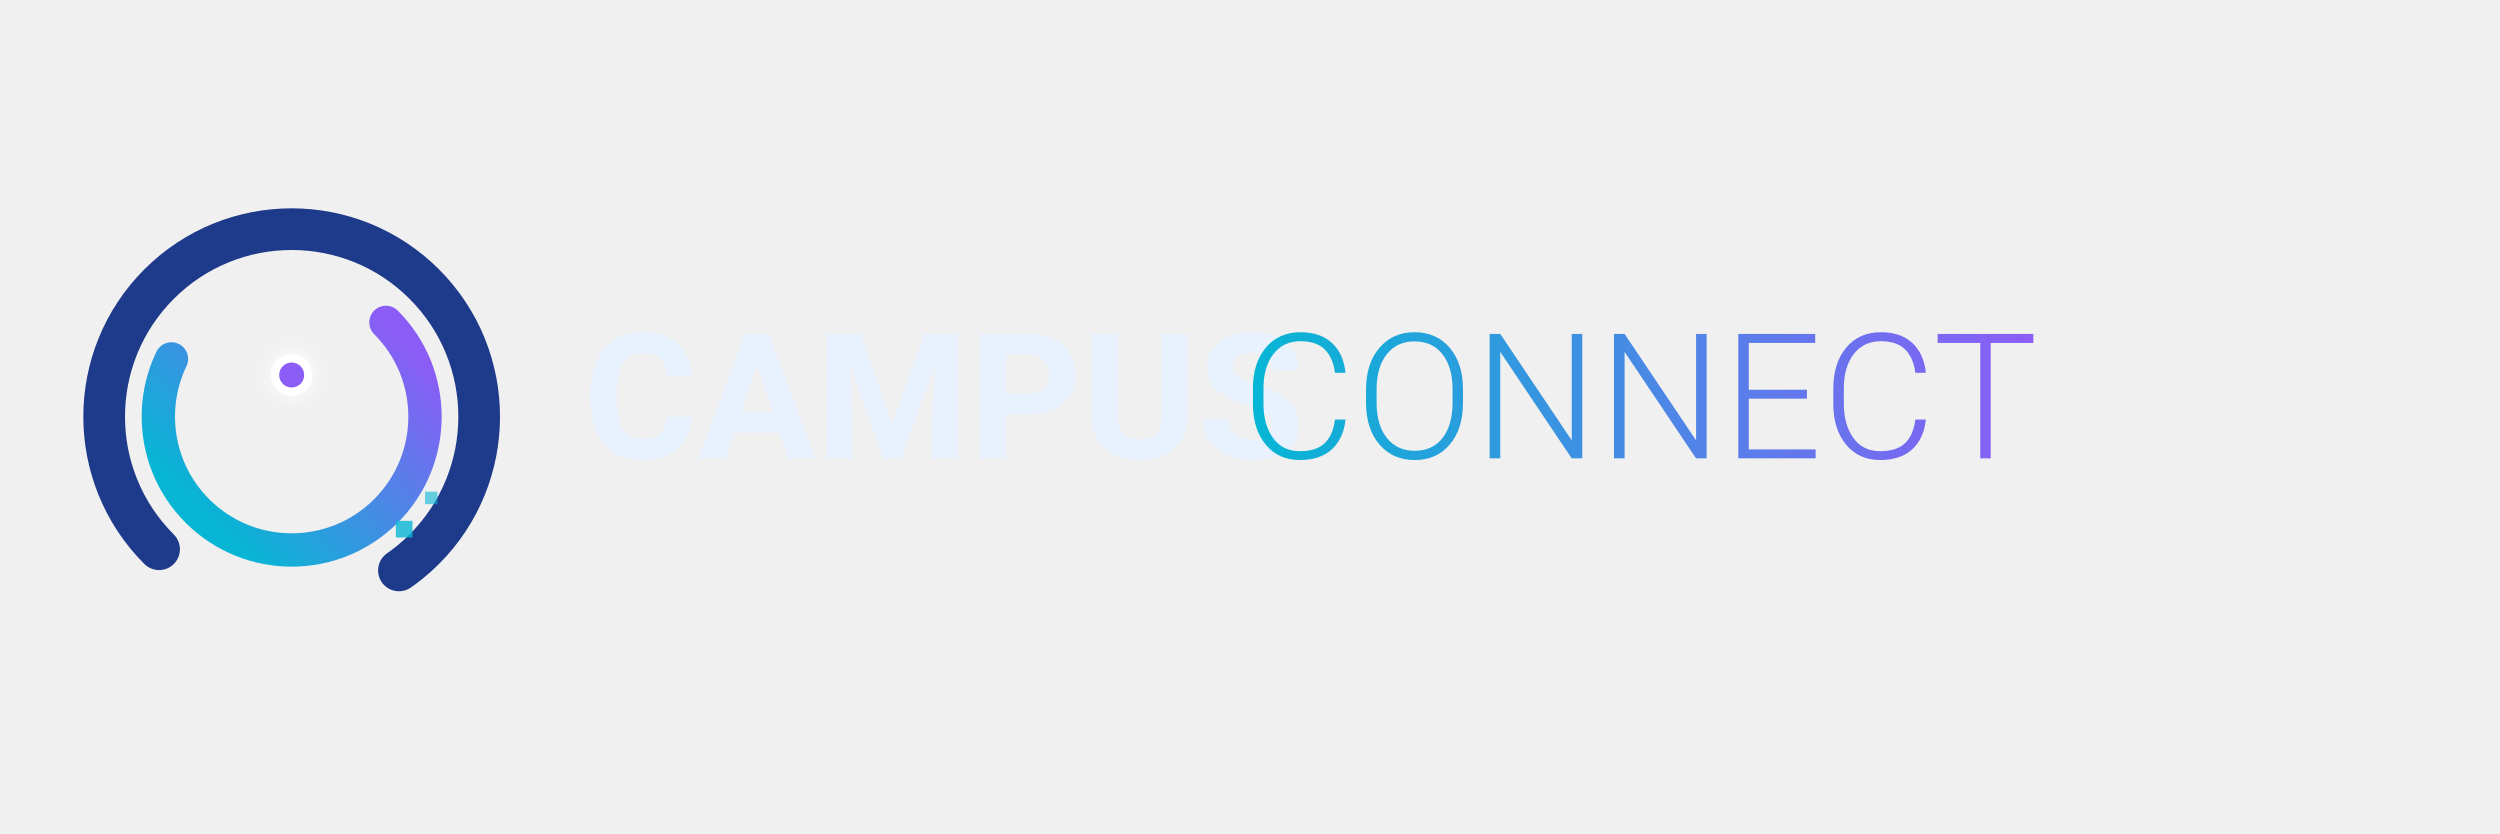
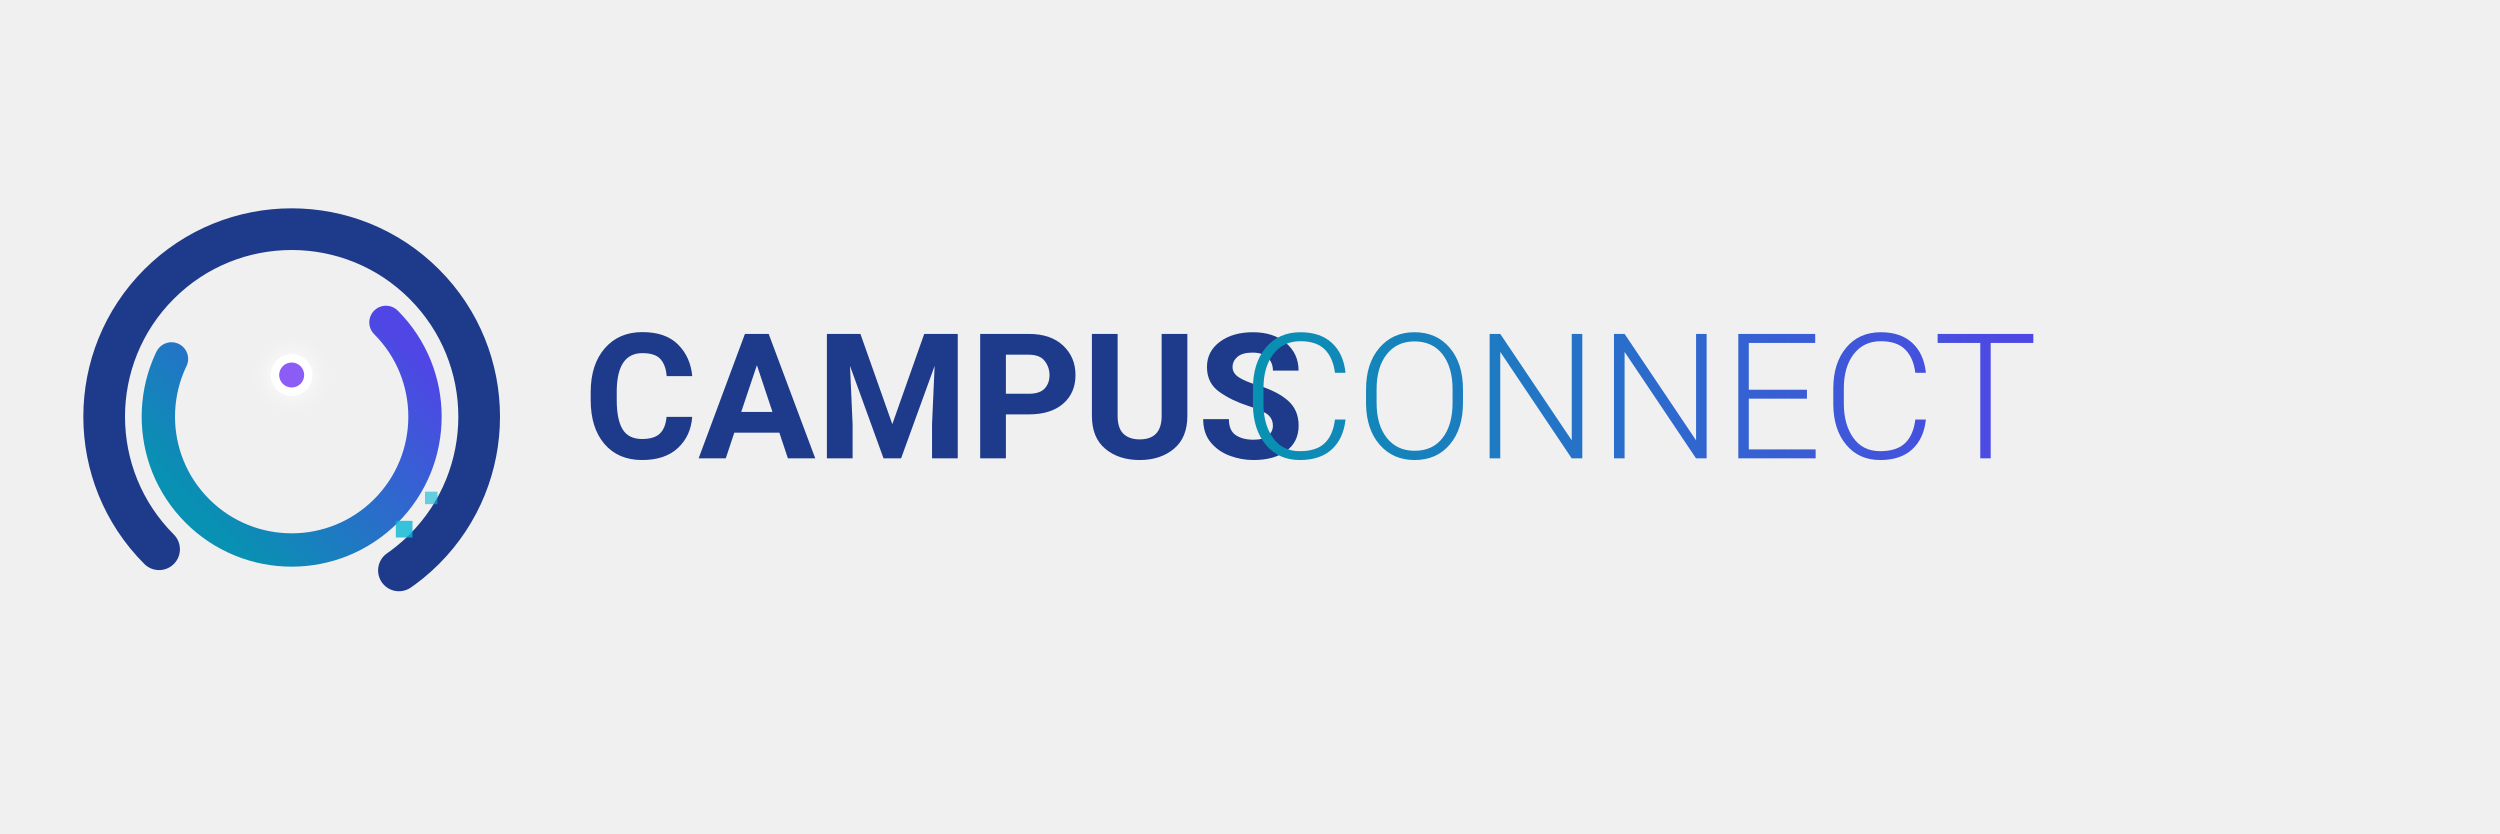
<svg xmlns="http://www.w3.org/2000/svg" width="600" height="200" viewBox="0 0 600 200">
  <defs>
    <linearGradient id="connectGradient" x1="0%" y1="0%" x2="100%" y2="0%">
-       <stop offset="0%" style="stop-color:#06B6D4;stop-opacity:1" />
-       <stop offset="100%" style="stop-color:#8B5CF6;stop-opacity:1" />
+       <stop offset="0%" style="stop-color:#0891B2;stop-opacity:1" />
+       <stop offset="100%" style="stop-color:#4F46E5;stop-opacity:1" />
    </linearGradient>
    <filter id="glow" x="-50%" y="-50%" width="200%" height="200%">
      <feGaussianBlur stdDeviation="2.5" result="coloredBlur" />
      <feMerge>
        <feMergeNode in="coloredBlur" />
        <feMergeNode in="SourceGraphic" />
      </feMerge>
    </filter>
  </defs>
  <g transform="translate(70, 100)">
    <circle cx="0" cy="0" r="45" fill="none" stroke="#1E3A8A" stroke-width="10" stroke-dasharray="220 70" stroke-linecap="round" transform="rotate(135)" />
    <circle cx="0" cy="0" r="32" fill="none" stroke="url(#connectGradient)" stroke-width="8" stroke-dasharray="140 100" stroke-linecap="round" transform="rotate(-45)" />
    <circle cx="0" cy="-10" r="5" fill="white" filter="url(#glow)" />
    <circle cx="0" cy="-10" r="3" fill="#8B5CF6" />
    <rect x="25" y="25" width="4" height="4" fill="#06B6D4" opacity="0.8" />
    <rect x="32" y="18" width="3" height="3" fill="#06B6D4" opacity="0.6" />
  </g>
  <g transform="translate(140, 110)">
-     <text x="0" y="0" font-family="'Segoe UI', Roboto, Helvetica, Arial, sans-serif" font-weight="700" font-size="42" fill="#E8F2FF">
+     <text x="0" y="0" font-family="'Segoe UI', Roboto, Helvetica, Arial, sans-serif" font-weight="700" font-size="42" fill="#1E3A8A">
      CAMPUS
    </text>
    <text x="158" y="0" font-family="'Segoe UI', Roboto, Helvetica, Arial, sans-serif" font-weight="300" font-size="42" fill="url(#connectGradient)">
      CONNECT
    </text>
  </g>
</svg>
